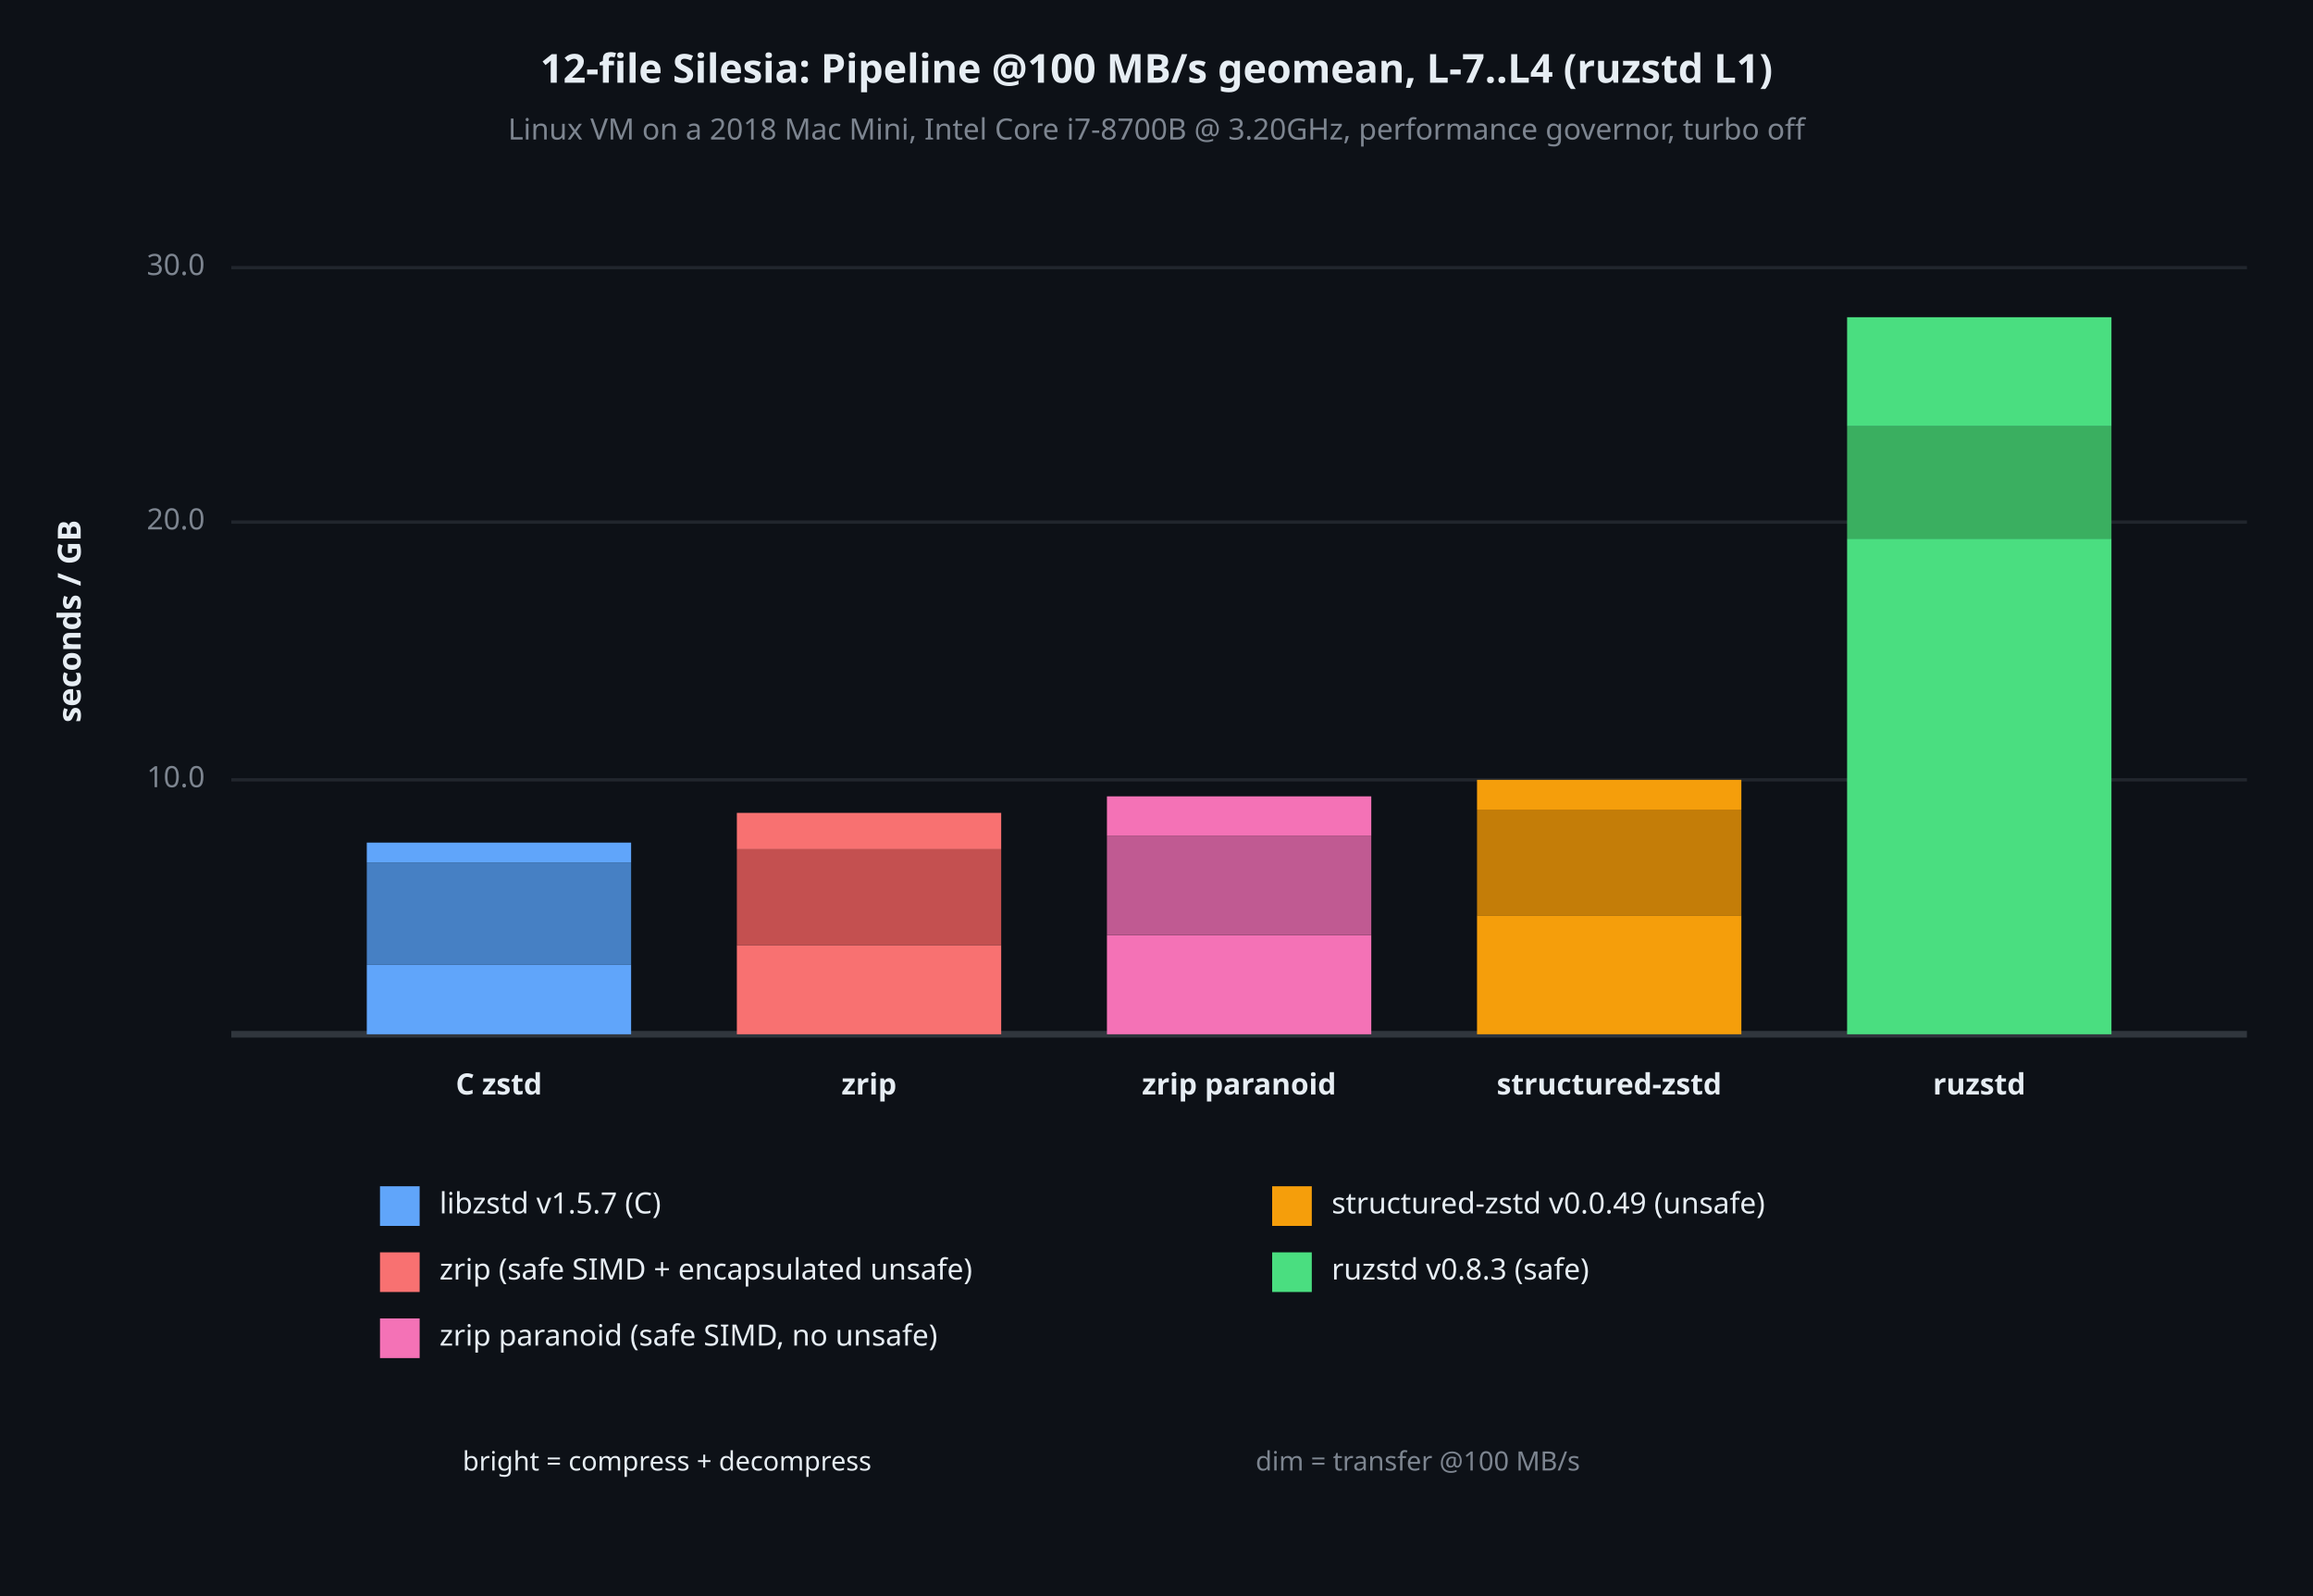
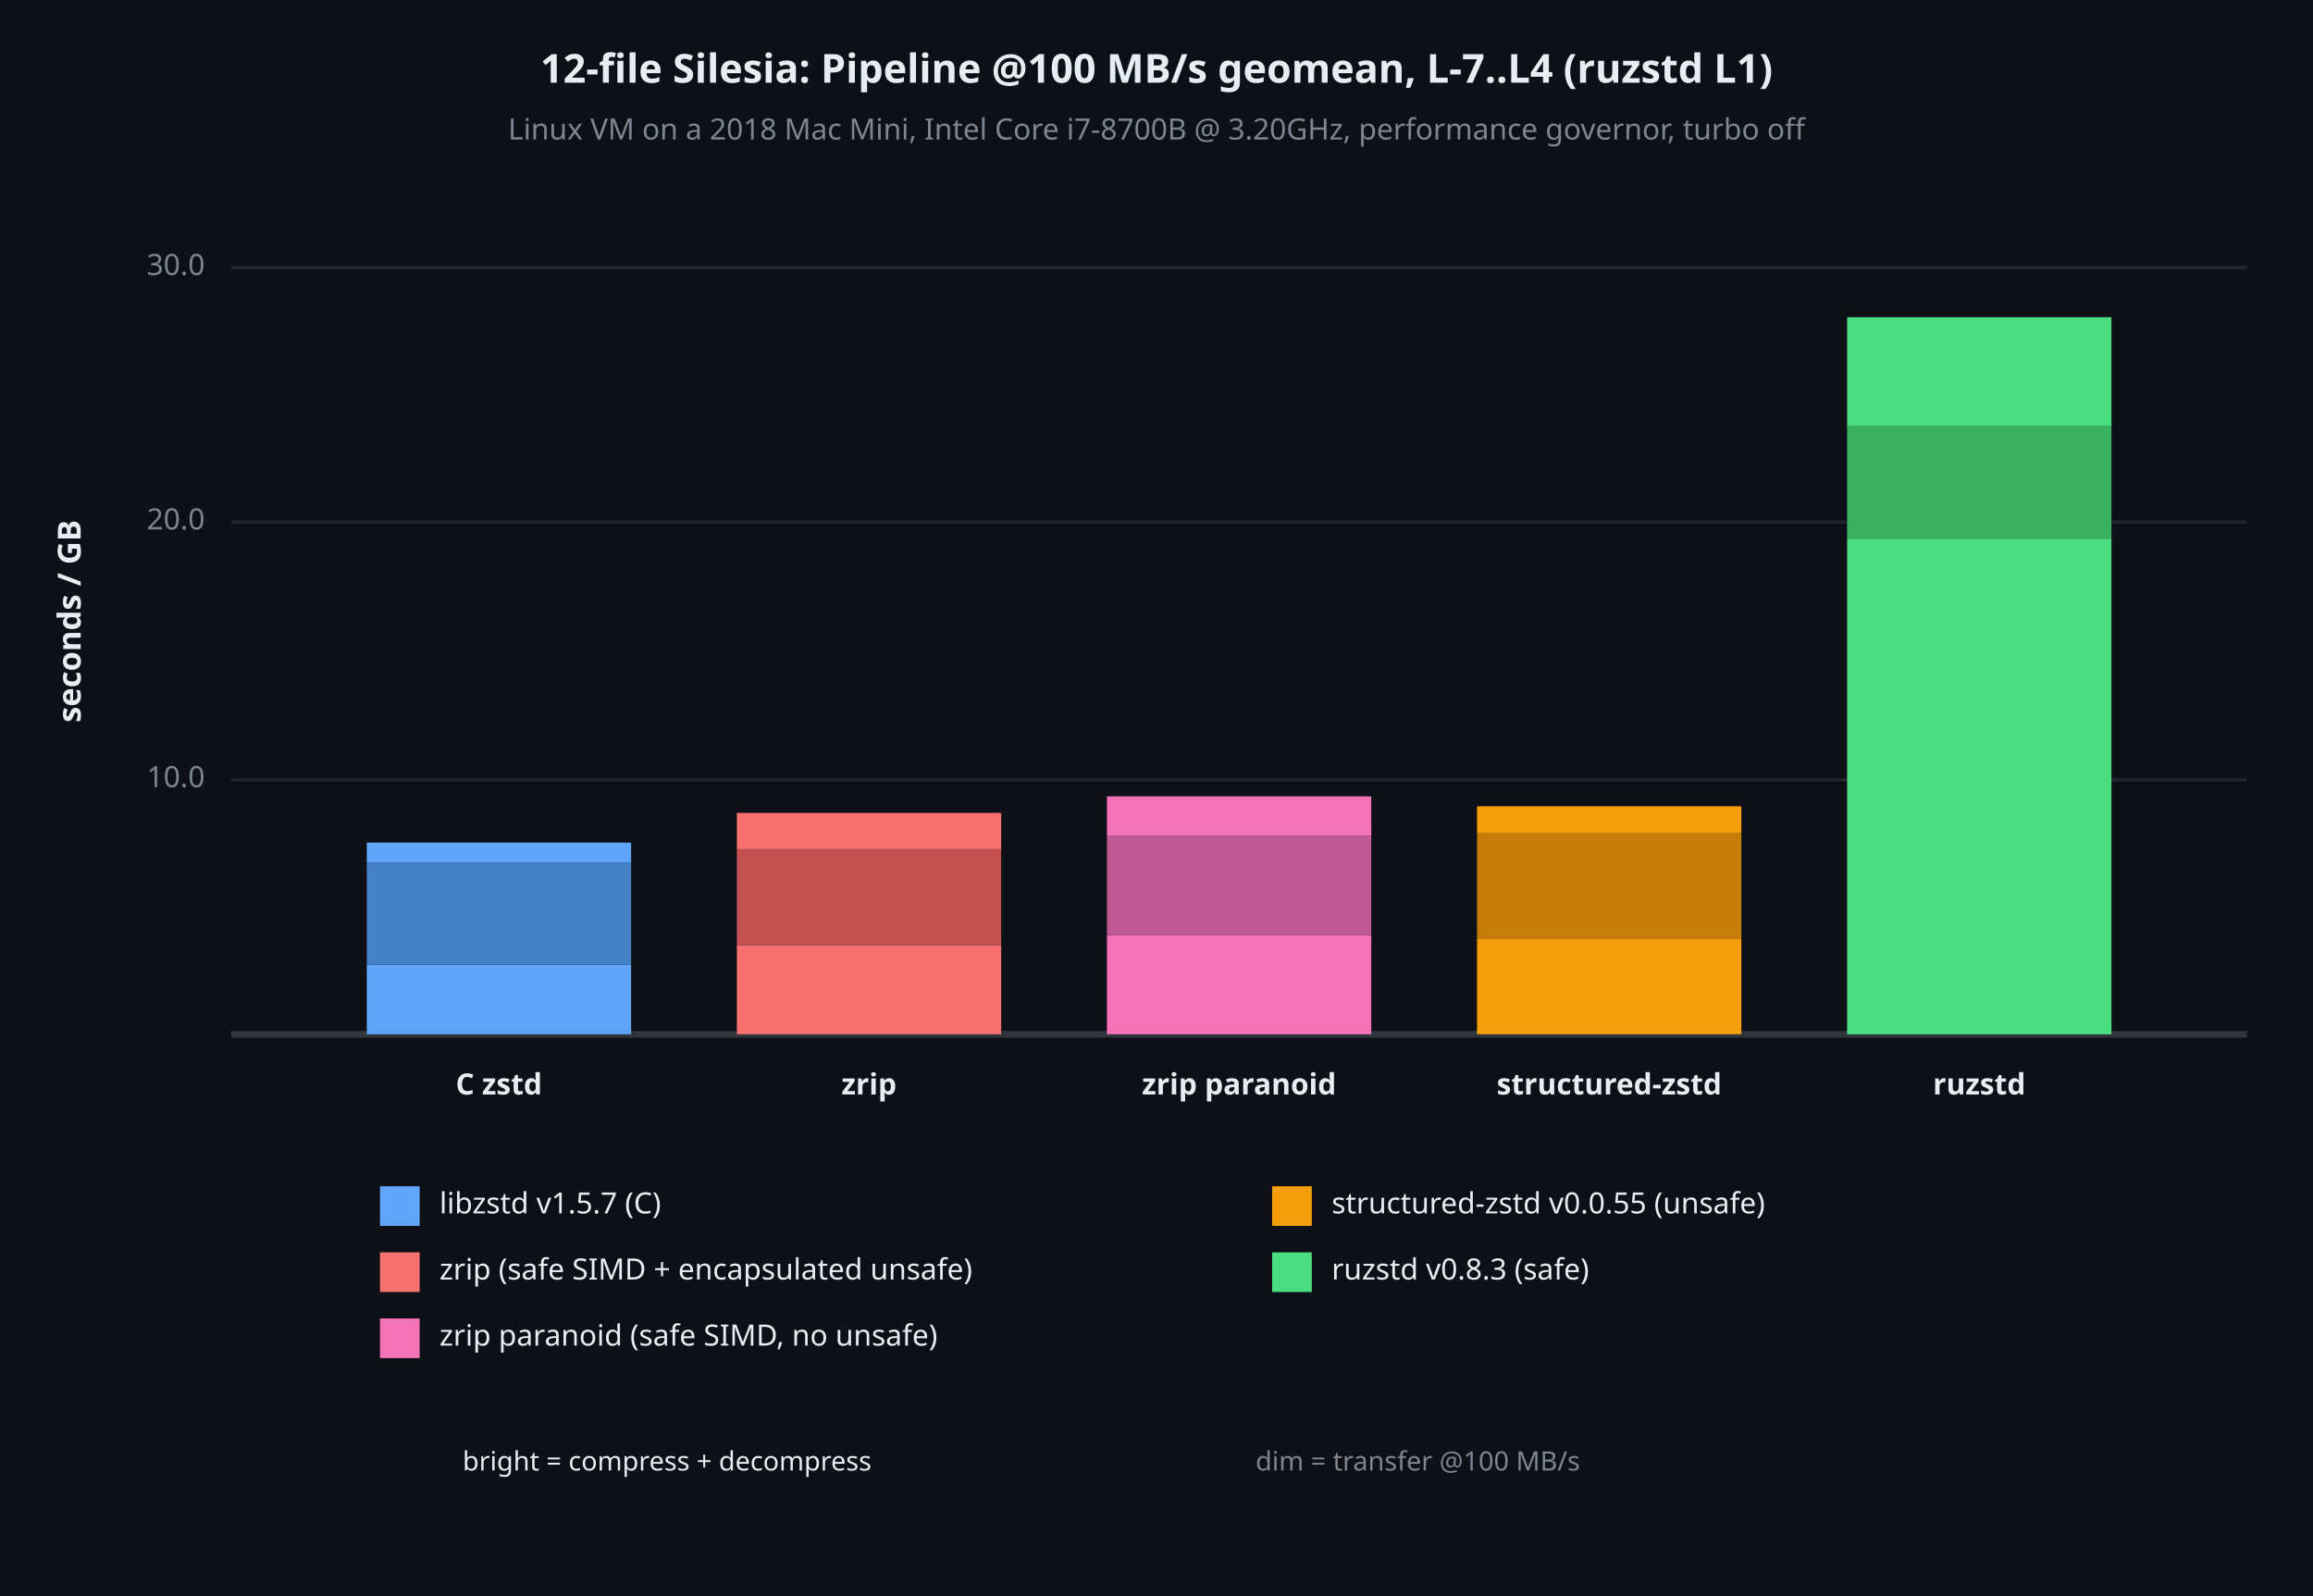
<svg xmlns="http://www.w3.org/2000/svg" viewBox="0 0 700 483" font-family="system-ui, -apple-system, sans-serif">
  <rect x="0" y="0" width="700" height="483" opacity="1" fill="#0D1117" stroke="none" />
  <text x="350" y="22" dy="0.5ex" text-anchor="middle" font-family="sans-serif" font-size="12.097" opacity="1" fill="#E6EDF3" font-weight="bold">
12-file Silesia: Pipeline @100 MB/s geomean, L-7..L4 (ruzstd L1)
</text>
  <text x="350" y="40" dy="0.5ex" text-anchor="middle" font-family="sans-serif" font-size="8.871" opacity="1" fill="#7D8590">
Linux VM on a 2018 Mac Mini, Intel Core i7-8700B @ 3.20GHz, performance governor, turbo off
</text>
  <text x="22" y="188" dy="0.5ex" text-anchor="middle" font-family="sans-serif" font-size="9.677" opacity="1" fill="#E6EDF3" font-weight="bold" transform="rotate(270, 22, 188)">
seconds / GB
</text>
  <polyline fill="none" opacity="1" stroke="#21262D" stroke-width="1" points="70,236 680,236 " />
  <text x="62" y="236" dy="0.5ex" text-anchor="end" font-family="sans-serif" font-size="8.871" opacity="1" fill="#7D8590">
10.0
</text>
  <polyline fill="none" opacity="1" stroke="#21262D" stroke-width="1" points="70,158 680,158 " />
  <text x="62" y="158" dy="0.5ex" text-anchor="end" font-family="sans-serif" font-size="8.871" opacity="1" fill="#7D8590">
20.0
</text>
  <polyline fill="none" opacity="1" stroke="#21262D" stroke-width="1" points="70,81 680,81 " />
  <text x="62" y="81" dy="0.5ex" text-anchor="end" font-family="sans-serif" font-size="8.871" opacity="1" fill="#7D8590">
30.0
</text>
  <polyline fill="none" opacity="1" stroke="#30363D" stroke-width="2" points="70,313 680,313 " />
  <rect x="111" y="292" width="80" height="21" opacity="1" fill="#60A5FA" stroke="none" />
  <rect x="111" y="261" width="80" height="31" opacity="1" fill="#4680C4" stroke="none" />
  <rect x="111" y="255" width="80" height="6" opacity="1" fill="#60A5FA" stroke="none" />
  <text x="151" y="329" dy="0.5ex" text-anchor="middle" font-family="sans-serif" font-size="8.871" opacity="1" fill="#E6EDF3" font-weight="bold">
C zstd
</text>
  <rect x="223" y="286" width="80" height="27" opacity="1" fill="#F87171" stroke="none" />
  <rect x="223" y="257" width="80" height="29" opacity="1" fill="#C45050" stroke="none" />
  <rect x="223" y="246" width="80" height="11" opacity="1" fill="#F87171" stroke="none" />
  <text x="263" y="329" dy="0.5ex" text-anchor="middle" font-family="sans-serif" font-size="8.871" opacity="1" fill="#E6EDF3" font-weight="bold">
zrip
</text>
  <rect x="335" y="283" width="80" height="30" opacity="1" fill="#F472B6" stroke="none" />
  <rect x="335" y="253" width="80" height="30" opacity="1" fill="#C05A92" stroke="none" />
  <rect x="335" y="241" width="80" height="12" opacity="1" fill="#F472B6" stroke="none" />
  <text x="375" y="329" dy="0.5ex" text-anchor="middle" font-family="sans-serif" font-size="8.871" opacity="1" fill="#E6EDF3" font-weight="bold">
zrip paranoid
</text>
-   <rect x="447" y="277" width="80" height="36" opacity="1" fill="#F59E0B" stroke="none" />
-   <rect x="447" y="245" width="80" height="32" opacity="1" fill="#C47D08" stroke="none" />
-   <rect x="447" y="236" width="80" height="9" opacity="1" fill="#F59E0B" stroke="none" />
+   <rect x="447" y="284" width="80" height="29" opacity="1" fill="#F59E0B" stroke="none" />
+   <rect x="447" y="252" width="80" height="32" opacity="1" fill="#C47D08" stroke="none" />
+   <rect x="447" y="244" width="80" height="8" opacity="1" fill="#F59E0B" stroke="none" />
  <text x="487" y="329" dy="0.5ex" text-anchor="middle" font-family="sans-serif" font-size="8.871" opacity="1" fill="#E6EDF3" font-weight="bold">
structured-zstd
</text>
  <rect x="559" y="163" width="80" height="150" opacity="1" fill="#4ADE80" stroke="none" />
  <rect x="559" y="129" width="80" height="34" opacity="1" fill="#3AAF60" stroke="none" />
  <rect x="559" y="96" width="80" height="33" opacity="1" fill="#4ADE80" stroke="none" />
  <text x="599" y="329" dy="0.5ex" text-anchor="middle" font-family="sans-serif" font-size="8.871" opacity="1" fill="#E6EDF3" font-weight="bold">
ruzstd
</text>
  <rect x="115" y="359" width="12" height="12" opacity="1" fill="#60A5FA" stroke="none" />
  <text x="133" y="365" dy="0.5ex" text-anchor="start" font-family="sans-serif" font-size="8.871" opacity="1" fill="#E6EDF3">
libzstd v1.5.7 (C)
</text>
  <rect x="115" y="379" width="12" height="12" opacity="1" fill="#F87171" stroke="none" />
  <text x="133" y="385" dy="0.5ex" text-anchor="start" font-family="sans-serif" font-size="8.871" opacity="1" fill="#E6EDF3">
zrip (safe SIMD + encapsulated unsafe)
</text>
  <rect x="115" y="399" width="12" height="12" opacity="1" fill="#F472B6" stroke="none" />
  <text x="133" y="405" dy="0.5ex" text-anchor="start" font-family="sans-serif" font-size="8.871" opacity="1" fill="#E6EDF3">
zrip paranoid (safe SIMD, no unsafe)
</text>
  <rect x="385" y="359" width="12" height="12" opacity="1" fill="#F59E0B" stroke="none" />
  <text x="403" y="365" dy="0.5ex" text-anchor="start" font-family="sans-serif" font-size="8.871" opacity="1" fill="#E6EDF3">
- structured-zstd v0.0.49 (unsafe)
+ structured-zstd v0.0.55 (unsafe)
</text>
  <rect x="385" y="379" width="12" height="12" opacity="1" fill="#4ADE80" stroke="none" />
  <text x="403" y="385" dy="0.5ex" text-anchor="start" font-family="sans-serif" font-size="8.871" opacity="1" fill="#E6EDF3">
ruzstd v0.8.3 (safe)
</text>
  <text x="140" y="443" dy="0.5ex" text-anchor="start" font-family="sans-serif" font-size="8.065" opacity="1" fill="#E6EDF3">
bright = compress + decompress
</text>
  <text x="380" y="443" dy="0.5ex" text-anchor="start" font-family="sans-serif" font-size="8.065" opacity="1" fill="#7D8590">
dim = transfer @100 MB/s
</text>
</svg>
